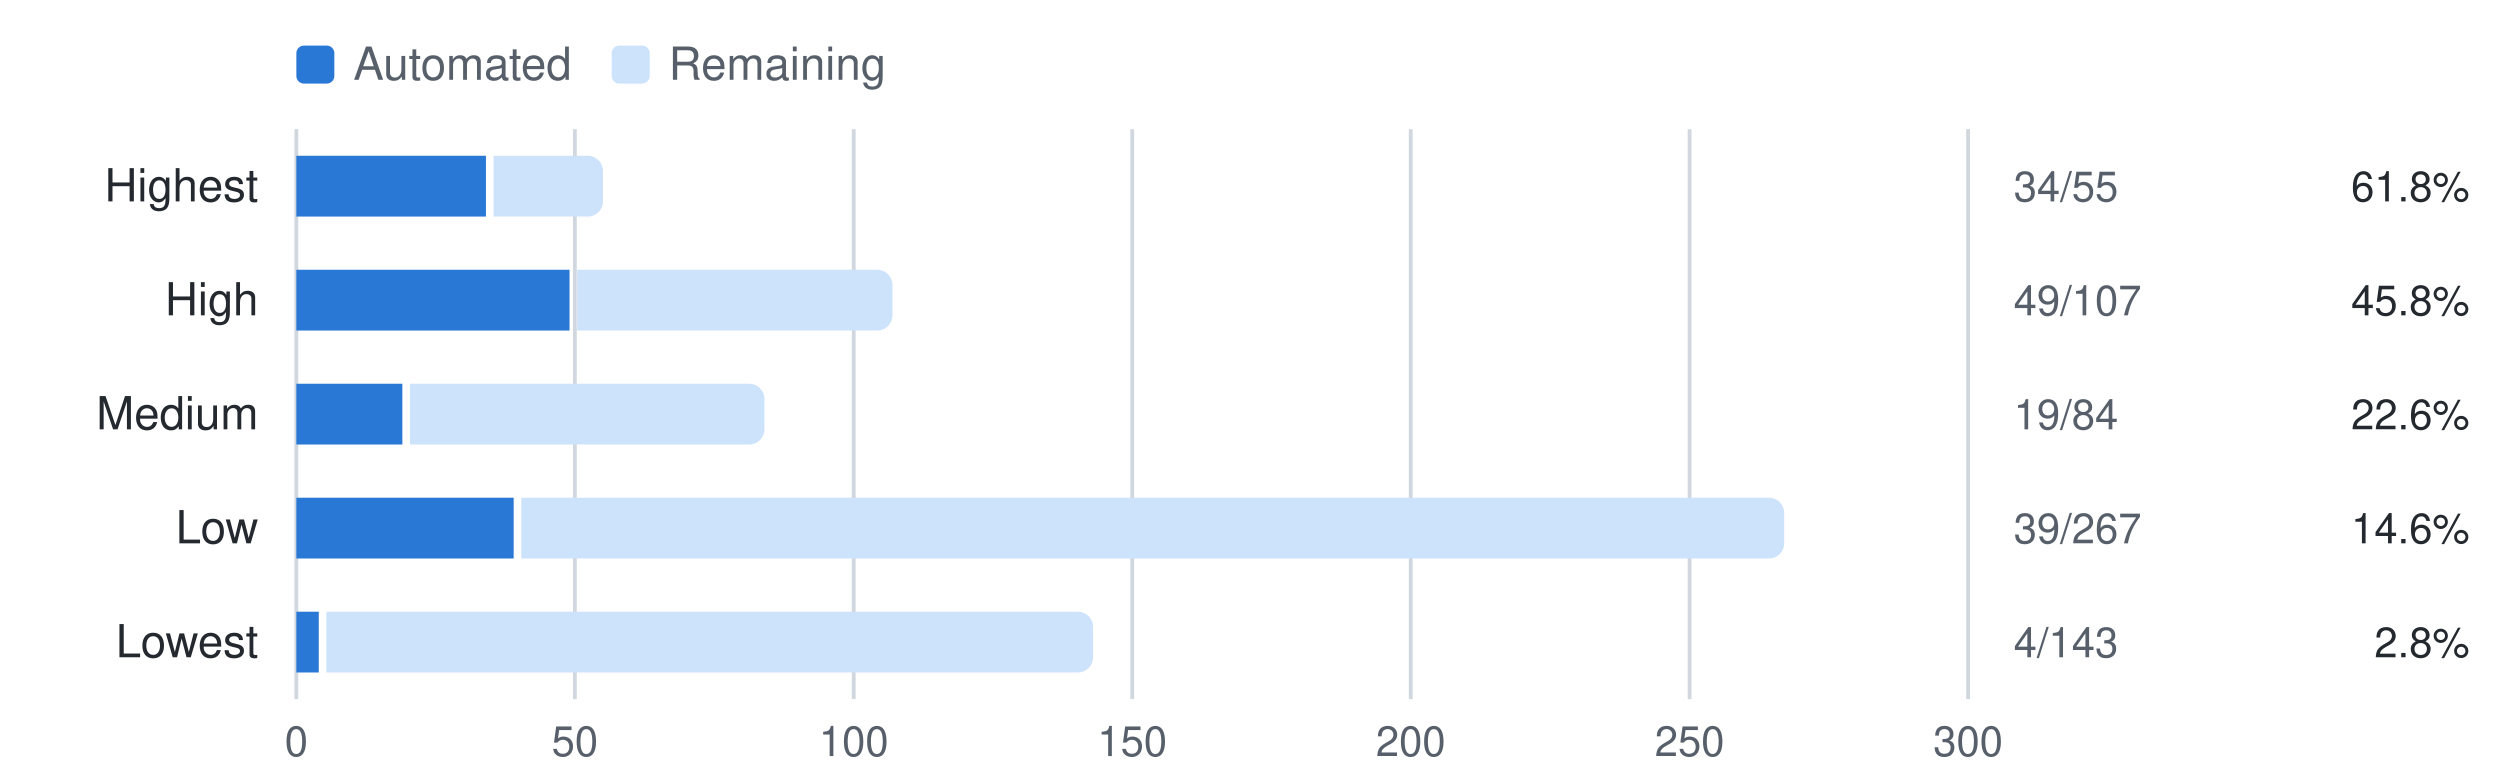
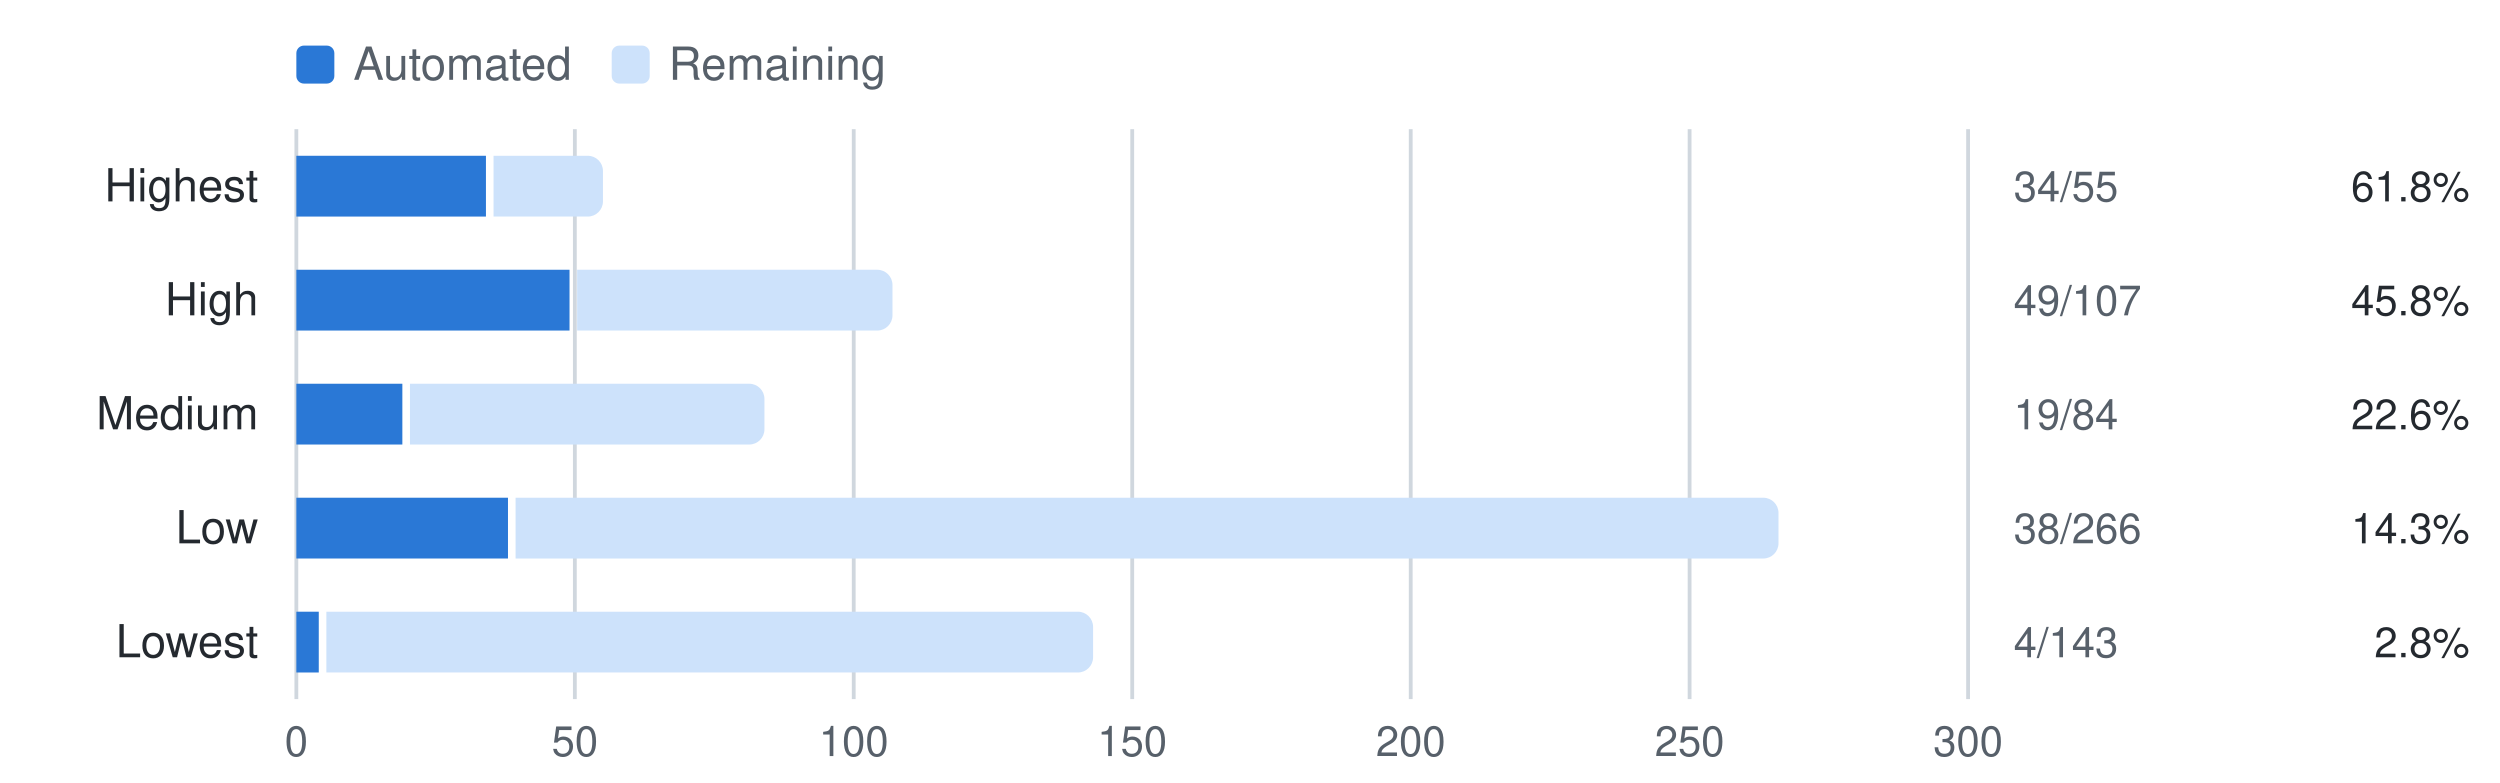
<svg xmlns="http://www.w3.org/2000/svg" width="658" height="206" viewBox="0 0 658 206" role="img" aria-label="Automated versus remaining conda CLI test cases, by priority">
  <g font-family="-apple-system,BlinkMacSystemFont,Segoe UI,Helvetica,Arial,sans-serif" font-size="12">
    <rect x="78" y="12" width="10" height="10" rx="2" fill="#2a78d6" />
    <text x="93" y="21" fill="#57606a">Automated</text>
    <rect x="161" y="12" width="10" height="10" rx="2" fill="#cde2fb" />
    <text x="176" y="21" fill="#57606a">Remaining</text>
    <line x1="78.0" y1="34" x2="78.0" y2="184" stroke="#d0d7de" stroke-width="1" />
    <text x="78.0" y="199" fill="#57606a" font-size="11" text-anchor="middle">0</text>
    <line x1="151.3" y1="34" x2="151.3" y2="184" stroke="#d0d7de" stroke-width="1" />
    <text x="151.3" y="199" fill="#57606a" font-size="11" text-anchor="middle">50</text>
    <line x1="224.7" y1="34" x2="224.7" y2="184" stroke="#d0d7de" stroke-width="1" />
    <text x="224.7" y="199" fill="#57606a" font-size="11" text-anchor="middle">100</text>
    <line x1="298.0" y1="34" x2="298.0" y2="184" stroke="#d0d7de" stroke-width="1" />
    <text x="298.0" y="199" fill="#57606a" font-size="11" text-anchor="middle">150</text>
    <line x1="371.3" y1="34" x2="371.3" y2="184" stroke="#d0d7de" stroke-width="1" />
    <text x="371.3" y="199" fill="#57606a" font-size="11" text-anchor="middle">200</text>
    <line x1="444.7" y1="34" x2="444.7" y2="184" stroke="#d0d7de" stroke-width="1" />
    <text x="444.7" y="199" fill="#57606a" font-size="11" text-anchor="middle">250</text>
    <line x1="518.0" y1="34" x2="518.0" y2="184" stroke="#d0d7de" stroke-width="1" />
    <text x="518.0" y="199" fill="#57606a" font-size="11" text-anchor="middle">300</text>
    <text x="68" y="53.0" fill="#24292f" text-anchor="end">Highest</text>
    <path d="M78.0,41.0h49.9v16.0h-49.9z" fill="#2a78d6" />
    <path d="M129.9,41.0H154.7A4,4 0 0 1 158.7,45.0V53.0A4,4 0 0 1 154.7,57.0H129.9z" fill="#cde2fb" />
    <text x="530" y="53.0" fill="#57606a" font-size="11">34/55</text>
    <text x="650" y="53.0" fill="#24292f" font-size="11" text-anchor="end">61.8%</text>
    <text x="68" y="83.0" fill="#24292f" text-anchor="end">High</text>
    <path d="M78.0,71.0h71.9v16.0h-71.9z" fill="#2a78d6" />
    <path d="M151.9,71.0H230.9A4,4 0 0 1 234.9,75.0V83.0A4,4 0 0 1 230.9,87.0H151.9z" fill="#cde2fb" />
    <text x="530" y="83.0" fill="#57606a" font-size="11">49/107</text>
    <text x="650" y="83.0" fill="#24292f" font-size="11" text-anchor="end">45.8%</text>
    <text x="68" y="113.0" fill="#24292f" text-anchor="end">Medium</text>
    <path d="M78.0,101.0h27.9v16.0h-27.9z" fill="#2a78d6" />
    <path d="M107.9,101.0H197.2A4,4 0 0 1 201.2,105.0V113.0A4,4 0 0 1 197.2,117.0H107.9z" fill="#cde2fb" />
    <text x="530" y="113.0" fill="#57606a" font-size="11">19/84</text>
    <text x="650" y="113.0" fill="#24292f" font-size="11" text-anchor="end">22.6%</text>
    <text x="68" y="143.0" fill="#24292f" text-anchor="end">Low</text>
-     <path d="M78.0,131.0h57.2v16.0h-57.2z" fill="#2a78d6" />
-     <path d="M137.2,131.0H465.6A4,4 0 0 1 469.6,135.0V143.0A4,4 0 0 1 465.6,147.0H137.2z" fill="#cde2fb" />
-     <text x="530" y="143.0" fill="#57606a" font-size="11">39/267</text>
-     <text x="650" y="143.0" fill="#24292f" font-size="11" text-anchor="end">14.6%</text>
+     <path d="M78.0,131.0h55.7v16.0h-55.7z" fill="#2a78d6" />
+     <path d="M135.7,131.0H464.1A4,4 0 0 1 468.1,135.0V143.0A4,4 0 0 1 464.1,147.0H135.7z" fill="#cde2fb" />
+     <text x="530" y="143.0" fill="#57606a" font-size="11">38/266</text>
+     <text x="650" y="143.0" fill="#24292f" font-size="11" text-anchor="end">14.3%</text>
    <text x="68" y="173.0" fill="#24292f" text-anchor="end">Lowest</text>
    <path d="M78.0,161.0h5.9v16.0h-5.9z" fill="#2a78d6" />
    <path d="M85.9,161.0H283.7A4,4 0 0 1 287.7,165.0V173.0A4,4 0 0 1 283.7,177.0H85.9z" fill="#cde2fb" />
    <text x="530" y="173.0" fill="#57606a" font-size="11">4/143</text>
    <text x="650" y="173.0" fill="#24292f" font-size="11" text-anchor="end">2.8%</text>
  </g>
</svg>
